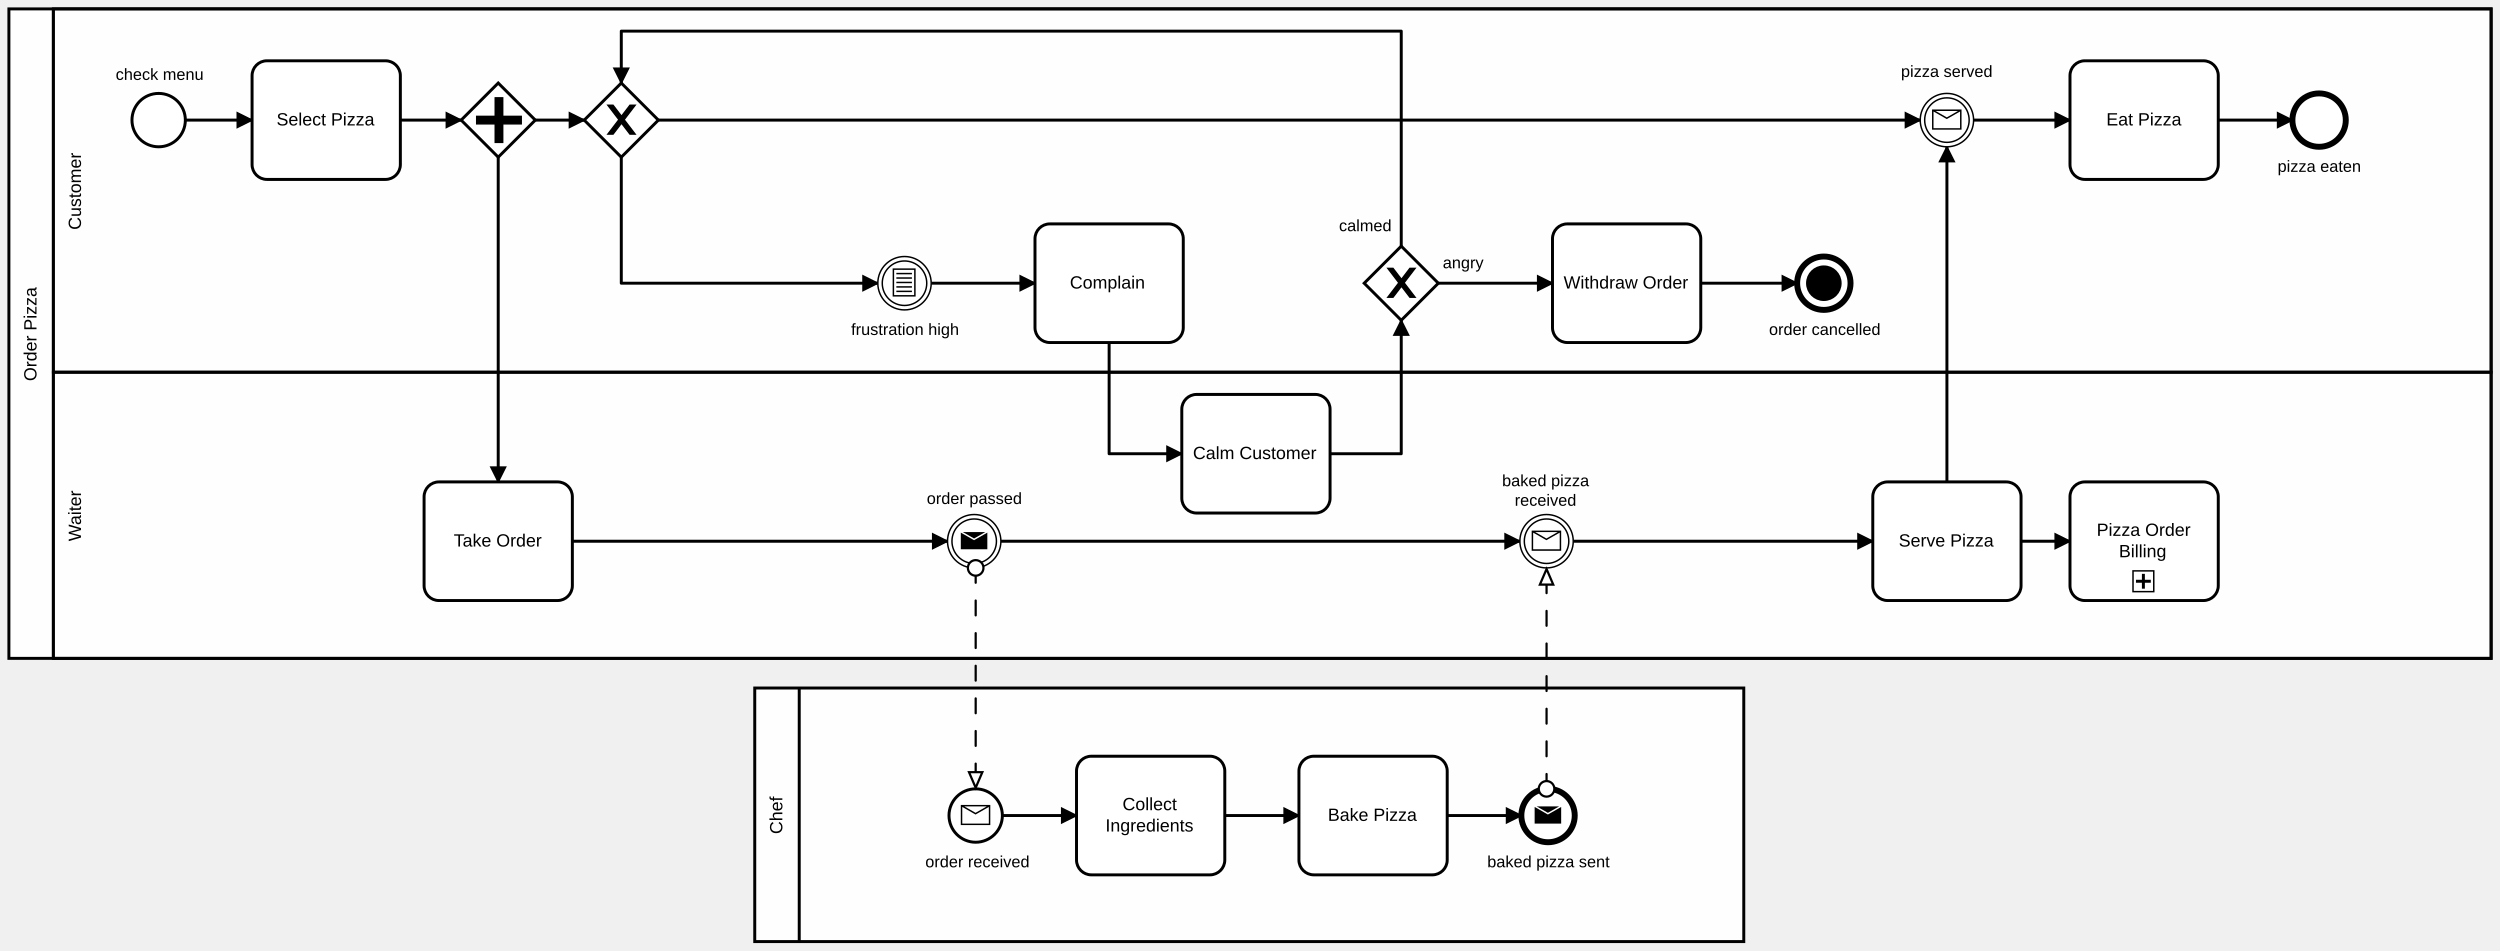
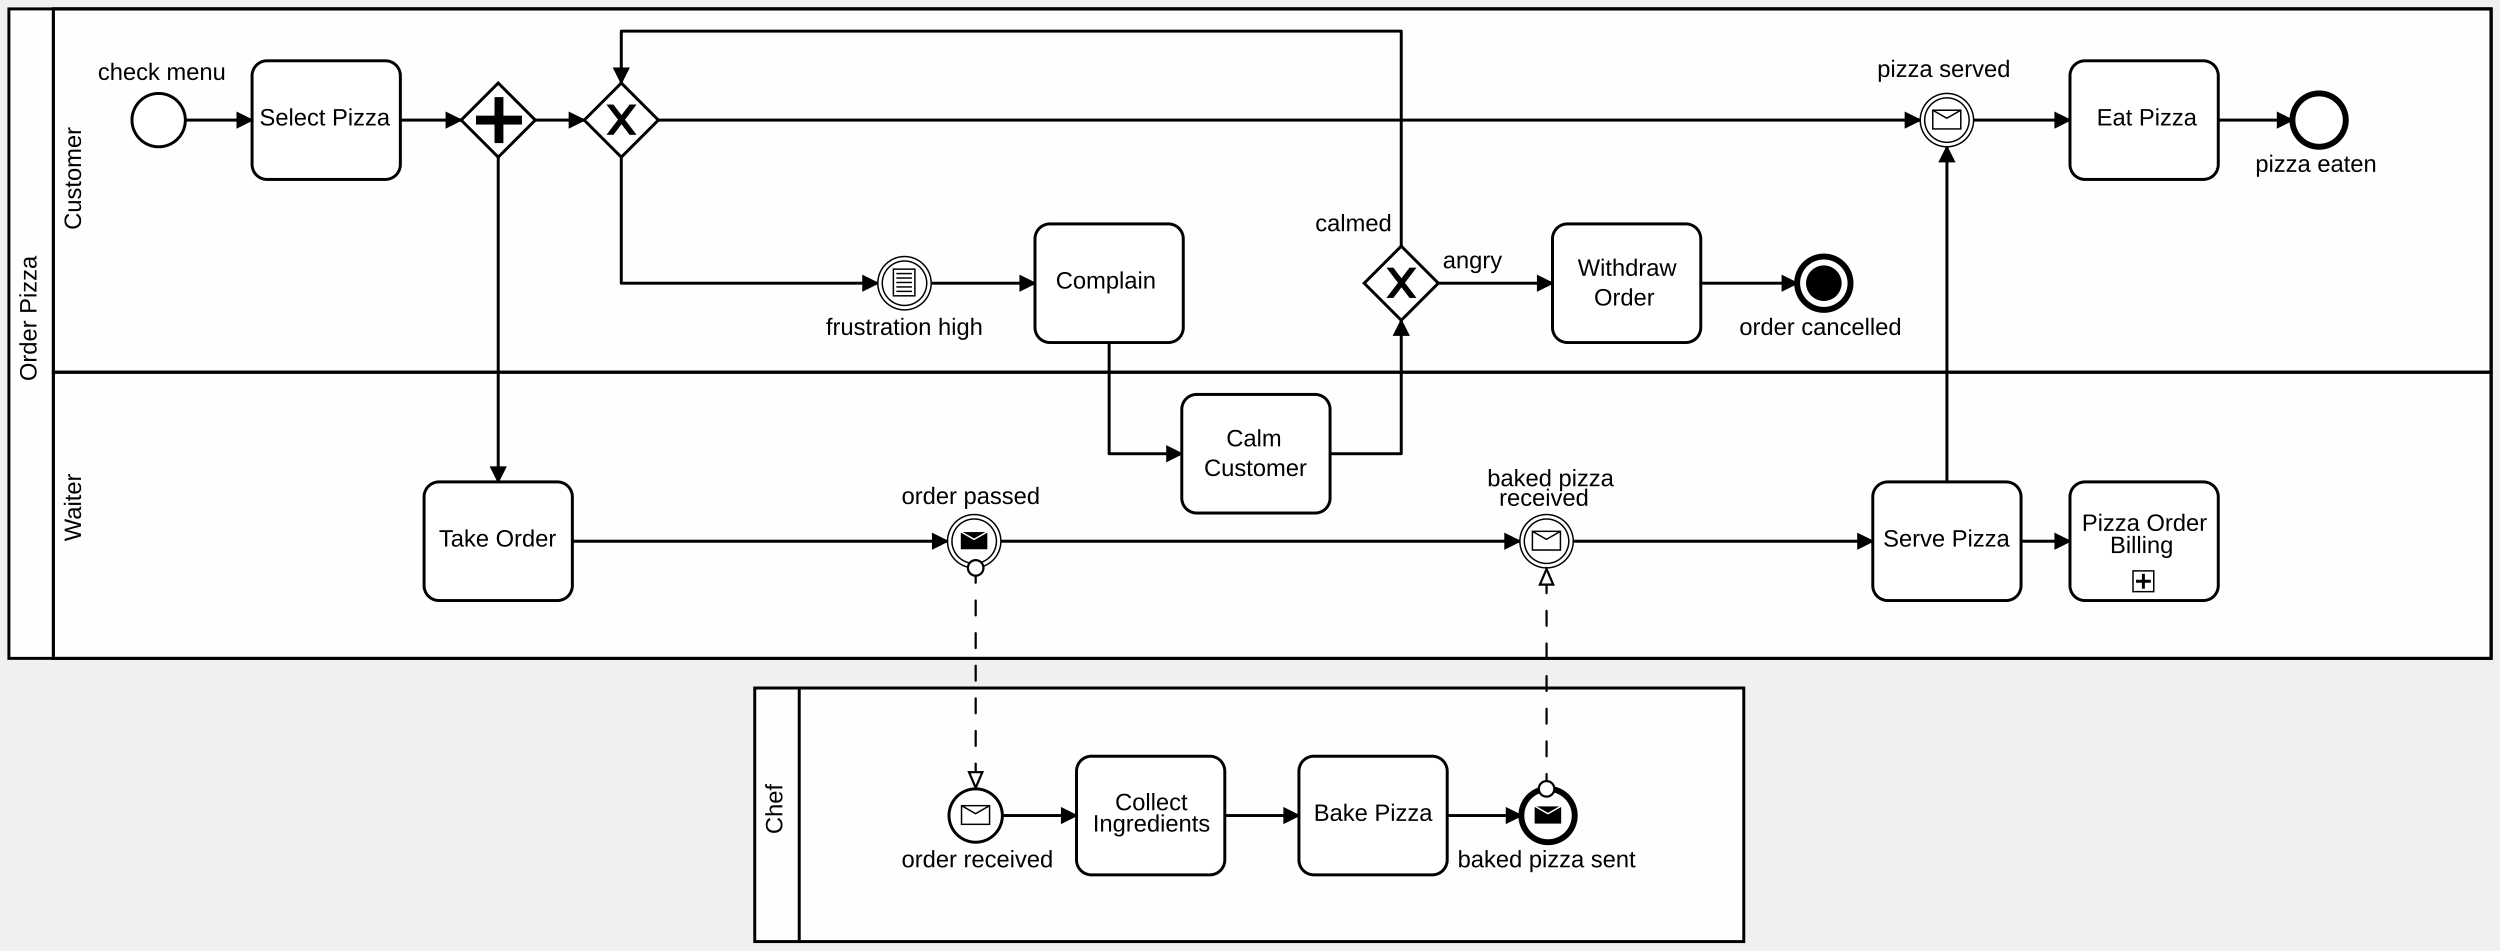
<svg xmlns="http://www.w3.org/2000/svg" width="1686" height="641" viewBox="155 78 1686 641" version="1.1">
  <defs>
    <marker id="sequenceflow-end-white-black-6cvfh4ugxcdn0r3yglm0so7eh" viewBox="0 0 20 20" refX="11" refY="10" markerWidth="10" markerHeight="10" orient="auto">
      <path d="M 1 5 L 11 10 L 1 15 Z" style="fill: black; stroke-width: 1px; stroke-linecap: round; stroke-dasharray: 10000px, 1px; stroke: black;" />
    </marker>
    <marker id="messageflow-end-white-black-6cvfh4ugxcdn0r3yglm0so7eh" viewBox="0 0 20 20" refX="8.5" refY="5" markerWidth="20" markerHeight="20" orient="auto">
      <path d="m 1 5 l 0 -3 l 7 3 l -7 3 z" style="fill: white; stroke-width: 1px; stroke-linecap: butt; stroke-dasharray: 10000px, 1px; stroke: black;" />
    </marker>
    <marker id="messageflow-start-white-black-6cvfh4ugxcdn0r3yglm0so7eh" viewBox="0 0 20 20" refX="6" refY="6" markerWidth="20" markerHeight="20" orient="auto">
      <circle cx="6" cy="6" r="3.5" style="fill: white; stroke-width: 1px; stroke-linecap: round; stroke-dasharray: 10000px, 1px; stroke: black;" />
    </marker>
  </defs>
  <g class="djs-group">
    <g class="djs-element djs-shape" data-element-id="Participant_09ev3ss" transform="matrix(1, 0, 0, 1, 161, 84)" style="display: block;">
      <g class="djs-visual">
        <rect x="0" y="0" width="1674" height="438" rx="0" ry="0" style="stroke: black; stroke-width: 2px; fill: white; fill-opacity: 0.95;" />
        <polyline points="30,0 30,438 " style="fill: none; stroke: black; stroke-width: 2px;" />
-         <text style="font-family: Arial, sans-serif; font-size: 12px; font-weight: normal; fill: black;" lineHeight="1.2" class="djs-label" transform="matrix(-1.83697e-16, -1, 1, -1.83697e-16, 0, 438)">
+         <text style="font-family: Arial, sans-serif; font-size: 16px; font-weight: normal; fill: black;" lineHeight="1.2" class="djs-label" transform="matrix(-1.83697e-16, -1, 1, -1.83697e-16, 0, 438)">
          <tspan x="187" y="18.6">Order Pizza</tspan>
        </text>
      </g>
      <rect x="0" y="0" width="1674" height="438" style="fill: none; stroke-opacity: 0; stroke: white; stroke-width: 15px;" class="djs-hit" />
      <rect x="-6" y="-6" width="1686" height="450" style="fill: none;" class="djs-outline" />
    </g>
    <g class="djs-children">
      <g class="djs-group">
        <g class="djs-element djs-shape" data-element-id="Lane_0y4qyff" transform="matrix(1, 0, 0, 1, 191, 329)" style="display: block;">
          <g class="djs-visual">
            <rect x="0" y="0" width="1644" height="193" rx="0" ry="0" style="stroke: black; stroke-width: 2px; fill: white; fill-opacity: 0.35;" />
-             <text style="font-family: Arial, sans-serif; font-size: 12px; font-weight: normal; fill: black;" lineHeight="1.2" class="djs-label" transform="matrix(-1.83697e-16, -1, 1, -1.83697e-16, 0, 193)">
+             <text style="font-family: Arial, sans-serif; font-size: 16px; font-weight: normal; fill: black;" lineHeight="1.2" class="djs-label" transform="matrix(-1.83697e-16, -1, 1, -1.83697e-16, 0, 193)">
              <tspan x="79" y="18.6">Waiter</tspan>
            </text>
          </g>
          <rect x="0" y="0" width="1644" height="193" style="fill: none; stroke-opacity: 0; stroke: white; stroke-width: 15px;" class="djs-hit" />
          <rect x="-6" y="-6" width="1656" height="205" style="fill: none;" class="djs-outline" />
        </g>
      </g>
      <g class="djs-group">
        <g class="djs-element djs-shape" data-element-id="Lane_0ie3gvp" transform="matrix(1, 0, 0, 1, 191, 84)" style="display: block;">
          <g class="djs-visual">
            <rect x="0" y="0" width="1644" height="245" rx="0" ry="0" style="stroke: black; stroke-width: 2px; fill: white; fill-opacity: 0.35;" />
-             <text style="font-family: Arial, sans-serif; font-size: 12px; font-weight: normal; fill: black;" lineHeight="1.2" class="djs-label" transform="matrix(-1.83697e-16, -1, 1, -1.83697e-16, 0, 245)">
+             <text style="font-family: Arial, sans-serif; font-size: 16px; font-weight: normal; fill: black;" lineHeight="1.2" class="djs-label" transform="matrix(-1.83697e-16, -1, 1, -1.83697e-16, 0, 245)">
              <tspan x="96" y="18.6">Customer</tspan>
            </text>
          </g>
          <rect x="0" y="0" width="1644" height="245" style="fill: none; stroke-opacity: 0; stroke: white; stroke-width: 15px;" class="djs-hit" />
          <rect x="-6" y="-6" width="1656" height="257" style="fill: none;" class="djs-outline" />
        </g>
      </g>
      <g class="djs-group">
        <g class="djs-element djs-connection" data-element-id="SequenceFlow_07isvuf" style="display: block;">
          <g class="djs-visual">
            <path d="m  1518,443L1551,443 " style="fill: none; stroke-width: 2px; stroke: black; stroke-linejoin: round; marker-end: url('#sequenceflow-end-white-black-6cvfh4ugxcdn0r3yglm0so7eh');" />
          </g>
          <polyline points="1518,443 1551,443 " style="fill: none; stroke-opacity: 0; stroke: white; stroke-width: 15px;" class="djs-hit" />
          <rect x="1512" y="437" width="45" height="12" style="fill: none;" class="djs-outline" />
        </g>
      </g>
      <g class="djs-group">
        <g class="djs-element djs-connection" data-element-id="SequenceFlow_0f10jap" style="display: block;">
          <g class="djs-visual">
            <path d="m  1216,443L1418,443 " style="fill: none; stroke-width: 2px; stroke: black; stroke-linejoin: round; marker-end: url('#sequenceflow-end-white-black-6cvfh4ugxcdn0r3yglm0so7eh');" />
          </g>
          <polyline points="1216,443 1418,443 " style="fill: none; stroke-opacity: 0; stroke: white; stroke-width: 15px;" class="djs-hit" />
          <rect x="1210" y="437" width="214" height="12" style="fill: none;" class="djs-outline" />
        </g>
      </g>
      <g class="djs-group">
        <g class="djs-element djs-connection" data-element-id="SequenceFlow_047psft" style="display: block;">
          <g class="djs-visual">
            <path d="m  1651,159L1701,159 " style="fill: none; stroke-width: 2px; stroke: black; stroke-linejoin: round; marker-end: url('#sequenceflow-end-white-black-6cvfh4ugxcdn0r3yglm0so7eh');" />
          </g>
          <polyline points="1651,159 1701,159 " style="fill: none; stroke-opacity: 0; stroke: white; stroke-width: 15px;" class="djs-hit" />
          <rect x="1645" y="153" width="62" height="12" style="fill: none;" class="djs-outline" />
        </g>
      </g>
      <g class="djs-group">
        <g class="djs-element djs-connection" data-element-id="SequenceFlow_1qsdu3n" style="display: block;">
          <g class="djs-visual">
            <path d="m  1486,159L1551,159 " style="fill: none; stroke-width: 2px; stroke: black; stroke-linejoin: round; marker-end: url('#sequenceflow-end-white-black-6cvfh4ugxcdn0r3yglm0so7eh');" />
          </g>
          <polyline points="1486,159 1551,159 " style="fill: none; stroke-opacity: 0; stroke: white; stroke-width: 15px;" class="djs-hit" />
          <rect x="1480" y="153" width="77" height="12" style="fill: none;" class="djs-outline" />
        </g>
      </g>
      <g class="djs-group">
        <g class="djs-element djs-connection" data-element-id="SequenceFlow_0jrchu6" style="display: block;">
          <g class="djs-visual">
            <path d="m  1468,403L1468,177 " style="fill: none; stroke-width: 2px; stroke: black; stroke-linejoin: round; marker-end: url('#sequenceflow-end-white-black-6cvfh4ugxcdn0r3yglm0so7eh');" />
          </g>
          <polyline points="1468,403 1468,177 " style="fill: none; stroke-opacity: 0; stroke: white; stroke-width: 15px;" class="djs-hit" />
          <rect x="1462" y="171" width="12" height="238" style="fill: none;" class="djs-outline" />
        </g>
      </g>
      <g class="djs-group">
        <g class="djs-element djs-connection" data-element-id="SequenceFlow_1jfrj45" style="display: block;">
          <g class="djs-visual">
            <path d="m  1302,269L1367,269 " style="fill: none; stroke-width: 2px; stroke: black; stroke-linejoin: round; marker-end: url('#sequenceflow-end-white-black-6cvfh4ugxcdn0r3yglm0so7eh');" />
          </g>
          <polyline points="1302,269 1367,269 " style="fill: none; stroke-opacity: 0; stroke: white; stroke-width: 15px;" class="djs-hit" />
          <rect x="1296" y="263" width="77" height="12" style="fill: none;" class="djs-outline" />
        </g>
      </g>
      <g class="djs-group">
        <g class="djs-element djs-connection" data-element-id="SequenceFlow_0xwhp7o" style="display: block;">
          <g class="djs-visual">
            <path d="m  830,443L1180,443 " style="fill: none; stroke-width: 2px; stroke: black; stroke-linejoin: round; marker-end: url('#sequenceflow-end-white-black-6cvfh4ugxcdn0r3yglm0so7eh');" />
          </g>
          <polyline points="830,443 1180,443 " style="fill: none; stroke-opacity: 0; stroke: white; stroke-width: 15px;" class="djs-hit" />
          <rect x="824" y="437" width="362" height="12" style="fill: none;" class="djs-outline" />
        </g>
      </g>
      <g class="djs-group">
        <g class="djs-element djs-connection" data-element-id="SequenceFlow_0zmd95w" style="display: block;">
          <g class="djs-visual">
            <path d="m  541,443L794,443 " style="fill: none; stroke-width: 2px; stroke: black; stroke-linejoin: round; marker-end: url('#sequenceflow-end-white-black-6cvfh4ugxcdn0r3yglm0so7eh');" />
          </g>
          <polyline points="541,443 794,443 " style="fill: none; stroke-opacity: 0; stroke: white; stroke-width: 15px;" class="djs-hit" />
          <rect x="535" y="437" width="265" height="12" style="fill: none;" class="djs-outline" />
        </g>
      </g>
      <g class="djs-group">
        <g class="djs-element djs-connection" data-element-id="SequenceFlow_00uvezx" style="display: block;">
          <g class="djs-visual">
            <path d="m  491,184L491,403 " style="fill: none; stroke-width: 2px; stroke: black; stroke-linejoin: round; marker-end: url('#sequenceflow-end-white-black-6cvfh4ugxcdn0r3yglm0so7eh');" />
          </g>
          <polyline points="491,184 491,403 " style="fill: none; stroke-opacity: 0; stroke: white; stroke-width: 15px;" class="djs-hit" />
          <rect x="485" y="178" width="12" height="231" style="fill: none;" class="djs-outline" />
        </g>
      </g>
      <g class="djs-group">
        <g class="djs-element djs-connection" data-element-id="SequenceFlow_0ckc1ll" style="display: block;">
          <g class="djs-visual">
            <path d="m  1100,244L1100,99 L574,99 L574,134 " style="fill: none; stroke-width: 2px; stroke: black; stroke-linejoin: round; marker-end: url('#sequenceflow-end-white-black-6cvfh4ugxcdn0r3yglm0so7eh');" />
          </g>
          <polyline points="1100,244 1100,99 574,99 574,134 " style="fill: none; stroke-opacity: 0; stroke: white; stroke-width: 15px;" class="djs-hit" />
          <rect x="568" y="93" width="538" height="157" style="fill: none;" class="djs-outline" />
        </g>
      </g>
      <g class="djs-group">
        <g class="djs-element djs-connection" data-element-id="SequenceFlow_1tpxlx9" style="display: block;">
          <g class="djs-visual">
            <path d="m  1125,269L1202,269 " style="fill: none; stroke-width: 2px; stroke: black; stroke-linejoin: round; marker-end: url('#sequenceflow-end-white-black-6cvfh4ugxcdn0r3yglm0so7eh');" />
          </g>
          <polyline points="1125,269 1202,269 " style="fill: none; stroke-opacity: 0; stroke: white; stroke-width: 15px;" class="djs-hit" />
          <rect x="1119" y="263" width="89" height="12" style="fill: none;" class="djs-outline" />
        </g>
      </g>
      <g class="djs-group">
        <g class="djs-element djs-connection" data-element-id="SequenceFlow_0bzke8s" style="display: block;">
          <g class="djs-visual">
            <path d="m  1052,384L1100,384 L1100,294 " style="fill: none; stroke-width: 2px; stroke: black; stroke-linejoin: round; marker-end: url('#sequenceflow-end-white-black-6cvfh4ugxcdn0r3yglm0so7eh');" />
          </g>
          <polyline points="1052,384 1100,384 1100,294 " style="fill: none; stroke-opacity: 0; stroke: white; stroke-width: 15px;" class="djs-hit" />
          <rect x="1046" y="288" width="60" height="102" style="fill: none;" class="djs-outline" />
        </g>
      </g>
      <g class="djs-group">
        <g class="djs-element djs-connection" data-element-id="SequenceFlow_0s0dz1w" style="display: block;">
          <g class="djs-visual">
            <path d="m  903,309L903,384 L952,384 " style="fill: none; stroke-width: 2px; stroke: black; stroke-linejoin: round; marker-end: url('#sequenceflow-end-white-black-6cvfh4ugxcdn0r3yglm0so7eh');" />
          </g>
          <polyline points="903,309 903,384 952,384 " style="fill: none; stroke-opacity: 0; stroke: white; stroke-width: 15px;" class="djs-hit" />
          <rect x="897" y="303" width="61" height="87" style="fill: none;" class="djs-outline" />
        </g>
      </g>
      <g class="djs-group">
        <g class="djs-element djs-connection" data-element-id="SequenceFlow_11se0no" style="display: block;">
          <g class="djs-visual">
            <path d="m  783,269L853,269 " style="fill: none; stroke-width: 2px; stroke: black; stroke-linejoin: round; marker-end: url('#sequenceflow-end-white-black-6cvfh4ugxcdn0r3yglm0so7eh');" />
          </g>
          <polyline points="783,269 853,269 " style="fill: none; stroke-opacity: 0; stroke: white; stroke-width: 15px;" class="djs-hit" />
          <rect x="777" y="263" width="82" height="12" style="fill: none;" class="djs-outline" />
        </g>
      </g>
      <g class="djs-group">
        <g class="djs-element djs-connection" data-element-id="SequenceFlow_0u6j02m" style="display: block;">
          <g class="djs-visual">
            <path d="m  574,184L574,269 L747,269 " style="fill: none; stroke-width: 2px; stroke: black; stroke-linejoin: round; marker-end: url('#sequenceflow-end-white-black-6cvfh4ugxcdn0r3yglm0so7eh');" />
          </g>
          <polyline points="574,184 574,269 747,269 " style="fill: none; stroke-opacity: 0; stroke: white; stroke-width: 15px;" class="djs-hit" />
          <rect x="568" y="178" width="185" height="97" style="fill: none;" class="djs-outline" />
        </g>
      </g>
      <g class="djs-group">
        <g class="djs-element djs-connection" data-element-id="SequenceFlow_1ykonry" style="display: block;">
          <g class="djs-visual">
            <path d="m  599,159L1450,159 " style="fill: none; stroke-width: 2px; stroke: black; stroke-linejoin: round; marker-end: url('#sequenceflow-end-white-black-6cvfh4ugxcdn0r3yglm0so7eh');" />
          </g>
          <polyline points="599,159 1450,159 " style="fill: none; stroke-opacity: 0; stroke: white; stroke-width: 15px;" class="djs-hit" />
          <rect x="593" y="153" width="863" height="12" style="fill: none;" class="djs-outline" />
        </g>
      </g>
      <g class="djs-group">
        <g class="djs-element djs-connection" data-element-id="SequenceFlow_1pcg5zj" style="display: block;">
          <g class="djs-visual">
            <path d="m  516,159L549,159 " style="fill: none; stroke-width: 2px; stroke: black; stroke-linejoin: round; marker-end: url('#sequenceflow-end-white-black-6cvfh4ugxcdn0r3yglm0so7eh');" />
          </g>
          <polyline points="516,159 549,159 " style="fill: none; stroke-opacity: 0; stroke: white; stroke-width: 15px;" class="djs-hit" />
          <rect x="510" y="153" width="45" height="12" style="fill: none;" class="djs-outline" />
        </g>
      </g>
      <g class="djs-group">
        <g class="djs-element djs-connection" data-element-id="SequenceFlow_07rhafo" style="display: block;">
          <g class="djs-visual">
            <path d="m  425,159L466,159 " style="fill: none; stroke-width: 2px; stroke: black; stroke-linejoin: round; marker-end: url('#sequenceflow-end-white-black-6cvfh4ugxcdn0r3yglm0so7eh');" />
          </g>
          <polyline points="425,159 466,159 " style="fill: none; stroke-opacity: 0; stroke: white; stroke-width: 15px;" class="djs-hit" />
          <rect x="419" y="153" width="53" height="12" style="fill: none;" class="djs-outline" />
        </g>
      </g>
      <g class="djs-group">
        <g class="djs-element djs-connection" data-element-id="SequenceFlow_07lbozr" style="display: block;">
          <g class="djs-visual">
            <path d="m  280,159L325,159 " style="fill: none; stroke-width: 2px; stroke: black; stroke-linejoin: round; marker-end: url('#sequenceflow-end-white-black-6cvfh4ugxcdn0r3yglm0so7eh');" />
          </g>
          <polyline points="280,159 325,159 " style="fill: none; stroke-opacity: 0; stroke: white; stroke-width: 15px;" class="djs-hit" />
          <rect x="274" y="153" width="57" height="12" style="fill: none;" class="djs-outline" />
        </g>
      </g>
      <g class="djs-group">
        <g class="djs-element djs-shape" data-element-id="ExclusiveGateway_02j7w45" transform="matrix(1, 0, 0, 1, 1075, 244)" style="display: block;">
          <g class="djs-visual">
            <polygon points="25,0 50,25 25,50 0,25" style="stroke: black; stroke-width: 2px; fill: white; fill-opacity: 0.95;" />
            <path d="m 16,15 7.429,9.714 -7.429,9.714 3.429,0 5.714,-7.464 5.714,7.464 3.429,0 -7.429,-9.714 7.429,-9.714 -3.429,0 -5.714,7.464 -5.714,-7.464 -3.429,0 z" style="fill: black; stroke-width: 1px; stroke: black;" />
          </g>
          <rect x="0" y="0" width="50" height="50" style="fill: none; stroke-opacity: 0; stroke: white; stroke-width: 15px;" class="djs-hit" />
          <rect x="-6" y="-6" width="62" height="62" style="fill: none;" class="djs-outline" />
        </g>
      </g>
      <g class="djs-group">
        <g class="djs-element djs-shape" data-element-id="Task_0k71jwz" transform="matrix(1, 0, 0, 1, 952, 344)" style="display: block;">
          <g class="djs-visual">
            <rect x="0" y="0" width="100" height="80" rx="10" ry="10" style="stroke: black; stroke-width: 2px; fill: white; fill-opacity: 0.95;" />
-             <text style="font-family: Arial, sans-serif; font-size: 12px; font-weight: normal; fill: black;" lineHeight="1.2" class="djs-label">
-               <tspan x="7.5" y="43.6">Calm Customer</tspan>
+             <text style="font-family: Arial, sans-serif; font-size: 16px; font-weight: normal; fill: black;" lineHeight="1.2" class="djs-label">
+               <tspan x="30" y="35">Calm</tspan>
+             </text>
+             <text style="font-family: Arial, sans-serif; font-size: 16px; font-weight: normal; fill: black;" lineHeight="1.2" class="djs-label">
+               <tspan x="15" y="55">Customer</tspan>
            </text>
          </g>
          <rect x="0" y="0" width="100" height="80" style="fill: none; stroke-opacity: 0; stroke: white; stroke-width: 15px;" class="djs-hit" />
          <rect x="-6" y="-6" width="112" height="92" style="fill: none;" class="djs-outline" />
        </g>
      </g>
      <g class="djs-group">
        <g class="djs-element djs-shape" data-element-id="EndEvent_0azq1qn" transform="matrix(1, 0, 0, 1, 1367, 251)" style="display: block;">
          <g class="djs-visual">
            <circle cx="18" cy="18" r="18" style="stroke: black; stroke-width: 4px; fill: white; fill-opacity: 0.95;" />
            <circle cx="18" cy="18" r="10" style="stroke: black; stroke-width: 4px; fill: black;" />
          </g>
          <rect x="0" y="0" width="36" height="36" style="fill: none; stroke-opacity: 0; stroke: white; stroke-width: 15px;" class="djs-hit" />
          <rect x="-6" y="-6" width="48" height="48" style="fill: none;" class="djs-outline" />
        </g>
      </g>
      <g class="djs-group">
        <g class="djs-element djs-shape" data-element-id="EndEvent_0azq1qn_label" transform="matrix(1, 0, 0, 1, 1348, 294)" style="display: block;">
          <g class="djs-visual">
-             <text style="font-family: Arial, sans-serif; font-size: 11px; font-weight: normal; fill: black;" lineHeight="1.2" class="djs-label">
-               <tspan x="0" y="9.9">order cancelled</tspan>
+             <text style="font-family: Arial, sans-serif; font-size: 16px; font-weight: normal; fill: black;" lineHeight="1.2" class="djs-label">
+               <tspan x="-20" y="9.9">order cancelled</tspan>
            </text>
          </g>
          <rect x="0" y="0" width="75" height="14" style="fill: none; stroke-opacity: 0; stroke: white; stroke-width: 15px;" class="djs-hit" />
          <rect x="-6" y="-6" width="87" height="26" style="fill: none;" class="djs-outline" />
        </g>
      </g>
      <g class="djs-group">
        <g class="djs-element djs-shape" data-element-id="IntermediateThrowEvent_05uga30" transform="matrix(1, 0, 0, 1, 1180, 425)" style="display: block;">
          <g class="djs-visual">
            <circle cx="18" cy="18" r="18" style="stroke: black; stroke-width: 1px; fill: white; fill-opacity: 0.95;" />
            <circle cx="18" cy="18" r="15" style="stroke: black; stroke-width: 1px; fill: none;" />
            <path d="m 8.46,11.34 l 0,12.6 l 18.9,0 l 0,-12.6 z l 9.45,5.4 l 9.45,-5.4" style="fill: white; stroke-width: 1px; stroke: black;" />
          </g>
          <rect x="0" y="0" width="36" height="36" style="fill: none; stroke-opacity: 0; stroke: white; stroke-width: 15px;" class="djs-hit" />
          <rect x="-6" y="-6" width="48" height="48" style="fill: none;" class="djs-outline" />
        </g>
      </g>
      <g class="djs-group">
        <g class="djs-element djs-shape" data-element-id="IntermediateThrowEvent_05uga30_label" transform="matrix(1, 0, 0, 1, 1168, 396)" style="display: block;">
          <g class="djs-visual">
-             <text style="font-family: Arial, sans-serif; font-size: 11px; font-weight: normal; fill: black;" lineHeight="1.2" class="djs-label">
-               <tspan x="0" y="9.9">baked pizza </tspan>
-               <tspan x="8.5" y="23.1">received</tspan>
+             <text style="font-family: Arial, sans-serif; font-size: 16px; font-weight: normal; fill: black;" lineHeight="1.2" class="djs-label">
+               <tspan x="-10" y="9.9">baked pizza </tspan>
+               <tspan x="-2" y="23.1">received</tspan>
            </text>
          </g>
          <rect x="0" y="0" width="60" height="27" style="fill: none; stroke-opacity: 0; stroke: white; stroke-width: 15px;" class="djs-hit" />
          <rect x="-6" y="-6" width="72" height="39" style="fill: none;" class="djs-outline" />
        </g>
      </g>
      <g class="djs-group">
        <g class="djs-element djs-shape" data-element-id="IntermediateThrowEvent_0zb64mw" transform="matrix(1, 0, 0, 1, 794, 425)" style="display: block;">
          <g class="djs-visual">
            <circle cx="18" cy="18" r="18" style="stroke: black; stroke-width: 1px; fill: white; fill-opacity: 0.95;" />
            <circle cx="18" cy="18" r="15" style="stroke: black; stroke-width: 1px; fill: none;" />
            <path d="m 8.46,11.34 l 0,12.6 l 18.9,0 l 0,-12.6 z l 9.45,5.4 l 9.45,-5.4" style="fill: black; stroke-width: 1px; stroke: white;" />
          </g>
          <rect x="0" y="0" width="36" height="36" style="fill: none; stroke-opacity: 0; stroke: white; stroke-width: 15px;" class="djs-hit" />
          <rect x="-6" y="-6" width="48" height="48" style="fill: none;" class="djs-outline" />
        </g>
      </g>
      <g class="djs-group">
        <g class="djs-element djs-shape" data-element-id="IntermediateThrowEvent_0zb64mw_label" transform="matrix(1, 0, 0, 1, 780, 408)" style="display: block;">
          <g class="djs-visual">
-             <text style="font-family: Arial, sans-serif; font-size: 11px; font-weight: normal; fill: black;" lineHeight="1.2" class="djs-label">
-               <tspan x="0" y="9.9">order passed</tspan>
+             <text style="font-family: Arial, sans-serif; font-size: 16px; font-weight: normal; fill: black;" lineHeight="1.2" class="djs-label">
+               <tspan x="-17" y="9.9">order passed</tspan>
            </text>
          </g>
          <rect x="0" y="0" width="65" height="14" style="fill: none; stroke-opacity: 0; stroke: white; stroke-width: 15px;" class="djs-hit" />
          <rect x="-6" y="-6" width="77" height="26" style="fill: none;" class="djs-outline" />
        </g>
      </g>
      <g class="djs-group">
        <g class="djs-element djs-shape" data-element-id="Task_1cz6l05" transform="matrix(1, 0, 0, 1, 853, 229)" style="display: block;">
          <g class="djs-visual">
            <rect x="0" y="0" width="100" height="80" rx="10" ry="10" style="stroke: black; stroke-width: 2px; fill: white; fill-opacity: 0.95;" />
-             <text style="font-family: Arial, sans-serif; font-size: 12px; font-weight: normal; fill: black;" lineHeight="1.2" class="djs-label">
-               <tspan x="23.5" y="43.6">Complain</tspan>
+             <text style="font-family: Arial, sans-serif; font-size: 16px; font-weight: normal; fill: black;" lineHeight="1.2" class="djs-label">
+               <tspan x="14" y="43.6">Complain</tspan>
            </text>
          </g>
          <rect x="0" y="0" width="100" height="80" style="fill: none; stroke-opacity: 0; stroke: white; stroke-width: 15px;" class="djs-hit" />
          <rect x="-6" y="-6" width="112" height="92" style="fill: none;" class="djs-outline" />
        </g>
      </g>
      <g class="djs-group">
        <g class="djs-element djs-shape" data-element-id="StartEvent_0wk87jv" transform="matrix(1, 0, 0, 1, 244, 141)" style="display: block;">
          <g class="djs-visual">
            <circle cx="18" cy="18" r="18" style="stroke: black; stroke-width: 2px; fill: white; fill-opacity: 0.95;" />
          </g>
          <rect x="0" y="0" width="36" height="36" style="fill: none; stroke-opacity: 0; stroke: white; stroke-width: 15px;" class="djs-hit" />
          <rect x="-6" y="-6" width="48" height="48" style="fill: none;" class="djs-outline" />
        </g>
      </g>
      <g class="djs-group">
        <g class="djs-element djs-shape" data-element-id="StartEvent_0wk87jv_label" transform="matrix(1, 0, 0, 1, 233, 122)" style="display: block;">
          <g class="djs-visual">
-             <text style="font-family: Arial, sans-serif; font-size: 11px; font-weight: normal; fill: black;" lineHeight="1.2" class="djs-label">
-               <tspan x="0" y="9.9">check menu</tspan>
+             <text style="font-family: Arial, sans-serif; font-size: 16px; font-weight: normal; fill: black;" lineHeight="1.2" class="djs-label">
+               <tspan x="-12" y="9.9">check menu</tspan>
            </text>
          </g>
          <rect x="0" y="0" width="60" height="14" style="fill: none; stroke-opacity: 0; stroke: white; stroke-width: 15px;" class="djs-hit" />
          <rect x="-6" y="-6" width="72" height="26" style="fill: none;" class="djs-outline" />
        </g>
      </g>
      <g class="djs-group">
        <g class="djs-element djs-shape" data-element-id="Task_1atelo6" transform="matrix(1, 0, 0, 1, 325, 119)" style="display: block;">
          <g class="djs-visual">
            <rect x="0" y="0" width="100" height="80" rx="10" ry="10" style="stroke: black; stroke-width: 2px; fill: white; fill-opacity: 0.95;" />
-             <text style="font-family: Arial, sans-serif; font-size: 12px; font-weight: normal; fill: black;" lineHeight="1.2" class="djs-label">
-               <tspan x="16.5" y="43.6">Select Pizza</tspan>
+             <text style="font-family: Arial, sans-serif; font-size: 16px; font-weight: normal; fill: black;" lineHeight="1.2" class="djs-label">
+               <tspan x="5" y="43.6">Select Pizza</tspan>
            </text>
          </g>
          <rect x="0" y="0" width="100" height="80" style="fill: none; stroke-opacity: 0; stroke: white; stroke-width: 15px;" class="djs-hit" />
          <rect x="-6" y="-6" width="112" height="92" style="fill: none;" class="djs-outline" />
        </g>
      </g>
      <g class="djs-group">
        <g class="djs-element djs-shape" data-element-id="Task_0m0pm7a" transform="matrix(1, 0, 0, 1, 441, 403)" style="display: block;">
          <g class="djs-visual">
            <rect x="0" y="0" width="100" height="80" rx="10" ry="10" style="stroke: black; stroke-width: 2px; fill: white; fill-opacity: 0.95;" />
-             <text style="font-family: Arial, sans-serif; font-size: 12px; font-weight: normal; fill: black;" lineHeight="1.2" class="djs-label">
-               <tspan x="20" y="43.6">Take Order</tspan>
+             <text style="font-family: Arial, sans-serif; font-size: 16px; font-weight: normal; fill: black;" lineHeight="1.2" class="djs-label">
+               <tspan x="10" y="43.6">Take Order</tspan>
            </text>
          </g>
          <rect x="0" y="0" width="100" height="80" style="fill: none; stroke-opacity: 0; stroke: white; stroke-width: 15px;" class="djs-hit" />
          <rect x="-6" y="-6" width="112" height="92" style="fill: none;" class="djs-outline" />
        </g>
      </g>
      <g class="djs-group">
        <g class="djs-element djs-shape" data-element-id="ExclusiveGateway_0u53zwh" transform="matrix(1, 0, 0, 1, 466, 134)" style="display: block;">
          <g class="djs-visual">
            <polygon points="25,0 50,25 25,50 0,25" style="stroke: black; stroke-width: 2px; fill: white; fill-opacity: 0.95;" />
            <path d="m 23,10 0,12.5 -12.5,0 0,5 12.5,0 0,12.5 5,0 0,-12.5 12.5,0 0,-5 -12.5,0 0,-12.5 -5,0 z" style="fill: black; stroke-width: 1px; stroke: black;" />
          </g>
          <rect x="0" y="0" width="50" height="50" style="fill: none; stroke-opacity: 0; stroke: white; stroke-width: 15px;" class="djs-hit" />
          <rect x="-6" y="-6" width="62" height="62" style="fill: none;" class="djs-outline" />
        </g>
      </g>
      <g class="djs-group">
        <g class="djs-element djs-shape" data-element-id="ExclusiveGateway_0mmpdmc" transform="matrix(1, 0, 0, 1, 549, 134)" style="display: block;">
          <g class="djs-visual">
            <polygon points="25,0 50,25 25,50 0,25" style="stroke: black; stroke-width: 2px; fill: white; fill-opacity: 0.95;" />
            <path d="m 16,15 7.429,9.714 -7.429,9.714 3.429,0 5.714,-7.464 5.714,7.464 3.429,0 -7.429,-9.714 7.429,-9.714 -3.429,0 -5.714,7.464 -5.714,-7.464 -3.429,0 z" style="fill: black; stroke-width: 1px; stroke: black;" />
          </g>
          <rect x="0" y="0" width="50" height="50" style="fill: none; stroke-opacity: 0; stroke: white; stroke-width: 15px;" class="djs-hit" />
          <rect x="-6" y="-6" width="62" height="62" style="fill: none;" class="djs-outline" />
        </g>
      </g>
      <g class="djs-group">
        <g class="djs-element djs-shape" data-element-id="Task_132b9cm" transform="matrix(1, 0, 0, 1, 1551, 119)" style="display: block;">
          <g class="djs-visual">
            <rect x="0" y="0" width="100" height="80" rx="10" ry="10" style="stroke: black; stroke-width: 2px; fill: white; fill-opacity: 0.95;" />
-             <text style="font-family: Arial, sans-serif; font-size: 12px; font-weight: normal; fill: black;" lineHeight="1.2" class="djs-label">
-               <tspan x="24.5" y="43.6">Eat Pizza</tspan>
+             <text style="font-family: Arial, sans-serif; font-size: 16px; font-weight: normal; fill: black;" lineHeight="1.2" class="djs-label">
+               <tspan x="18" y="43.6">Eat Pizza</tspan>
            </text>
          </g>
          <rect x="0" y="0" width="100" height="80" style="fill: none; stroke-opacity: 0; stroke: white; stroke-width: 15px;" class="djs-hit" />
          <rect x="-6" y="-6" width="112" height="92" style="fill: none;" class="djs-outline" />
        </g>
      </g>
      <g class="djs-group">
        <g class="djs-element djs-shape" data-element-id="EndEvent_01zsd1i" transform="matrix(1, 0, 0, 1, 1701, 141)" style="display: block;">
          <g class="djs-visual">
            <circle cx="18" cy="18" r="18" style="stroke: black; stroke-width: 4px; fill: white; fill-opacity: 0.95;" />
          </g>
          <rect x="0" y="0" width="36" height="36" style="fill: none; stroke-opacity: 0; stroke: white; stroke-width: 15px;" class="djs-hit" />
          <rect x="-6" y="-6" width="48" height="48" style="fill: none;" class="djs-outline" />
        </g>
      </g>
      <g class="djs-group">
        <g class="djs-element djs-shape" data-element-id="EndEvent_01zsd1i_label" transform="matrix(1, 0, 0, 1, 1691, 184)" style="display: block;">
          <g class="djs-visual">
-             <text style="font-family: Arial, sans-serif; font-size: 11px; font-weight: normal; fill: black;" lineHeight="1.2" class="djs-label">
-               <tspan x="0" y="9.9">pizza eaten</tspan>
+             <text style="font-family: Arial, sans-serif; font-size: 16px; font-weight: normal; fill: black;" lineHeight="1.2" class="djs-label">
+               <tspan x="-15" y="9.9">pizza eaten</tspan>
            </text>
          </g>
          <rect x="0" y="0" width="57" height="14" style="fill: none; stroke-opacity: 0; stroke: white; stroke-width: 15px;" class="djs-hit" />
          <rect x="-6" y="-6" width="69" height="26" style="fill: none;" class="djs-outline" />
        </g>
      </g>
      <g class="djs-group">
        <g class="djs-element djs-shape" data-element-id="IntermediateThrowEvent_12zumwp" transform="matrix(1, 0, 0, 1, 747, 251)" style="display: block;">
          <g class="djs-visual">
            <circle cx="18" cy="18" r="18" style="stroke: black; stroke-width: 1px; fill: white; fill-opacity: 0.95;" />
            <circle cx="18" cy="18" r="15" style="stroke: black; stroke-width: 1px; fill: none;" />
            <path d="M 10.5,8.5 l 14.5,0 l 0,18 l -14.5,0 Z M 12.5,11.5 l 10.5,0 M 12.5,14.5 l 10.5,0 M 12.5,17.5 l 10.5,0 M 12.5,20.5 l 10.5,0 M 12.5,23.5 l 10.5,0 M 12.5,26.5 l 10.5,0 " style="fill: none; stroke-width: 1px; stroke: black;" />
          </g>
          <rect x="0" y="0" width="36" height="36" style="fill: none; stroke-opacity: 0; stroke: white; stroke-width: 15px;" class="djs-hit" />
          <rect x="-6" y="-6" width="48" height="48" style="fill: none;" class="djs-outline" />
        </g>
      </g>
      <g class="djs-group">
        <g class="djs-element djs-shape" data-element-id="IntermediateThrowEvent_12zumwp_label" transform="matrix(1, 0, 0, 1, 729, 294)" style="display: block;">
          <g class="djs-visual">
-             <text style="font-family: Arial, sans-serif; font-size: 11px; font-weight: normal; fill: black;" lineHeight="1.2" class="djs-label">
-               <tspan x="0" y="9.9">frustration high</tspan>
+             <text style="font-family: Arial, sans-serif; font-size: 16px; font-weight: normal; fill: black;" lineHeight="1.2" class="djs-label">
+               <tspan x="-17" y="9.9">frustration high</tspan>
            </text>
          </g>
          <rect x="0" y="0" width="72" height="14" style="fill: none; stroke-opacity: 0; stroke: white; stroke-width: 15px;" class="djs-hit" />
          <rect x="-6" y="-6" width="84" height="26" style="fill: none;" class="djs-outline" />
        </g>
      </g>
      <g class="djs-group">
        <g class="djs-element djs-shape" data-element-id="Task_0j11nsu" transform="matrix(1, 0, 0, 1, 1202, 229)" style="display: block;">
          <g class="djs-visual">
            <rect x="0" y="0" width="100" height="80" rx="10" ry="10" style="stroke: black; stroke-width: 2px; fill: white; fill-opacity: 0.95;" />
-             <text style="font-family: Arial, sans-serif; font-size: 12px; font-weight: normal; fill: black;" lineHeight="1.2" class="djs-label">
-               <tspan x="7.5" y="43.6">Withdraw Order</tspan>
+             <text style="font-family: Arial, sans-serif; font-size: 16px; font-weight: normal; fill: black;" lineHeight="1.2" class="djs-label">
+               <tspan x="17" y="35">Withdraw</tspan>
+             </text>
+             <text style="font-family: Arial, sans-serif; font-size: 16px; font-weight: normal; fill: black;" lineHeight="1.2" class="djs-label">
+               <tspan x="28" y="55">Order</tspan>
            </text>
          </g>
          <rect x="0" y="0" width="100" height="80" style="fill: none; stroke-opacity: 0; stroke: white; stroke-width: 15px;" class="djs-hit" />
          <rect x="-6" y="-6" width="112" height="92" style="fill: none;" class="djs-outline" />
        </g>
      </g>
      <g class="djs-group">
        <g class="djs-element djs-shape" data-element-id="Task_106a04z" transform="matrix(1, 0, 0, 1, 1418, 403)" style="display: block;">
          <g class="djs-visual">
            <rect x="0" y="0" width="100" height="80" rx="10" ry="10" style="stroke: black; stroke-width: 2px; fill: white; fill-opacity: 0.95;" />
-             <text style="font-family: Arial, sans-serif; font-size: 12px; font-weight: normal; fill: black;" lineHeight="1.2" class="djs-label">
-               <tspan x="17.5" y="43.6">Serve Pizza</tspan>
+             <text style="font-family: Arial, sans-serif; font-size: 16px; font-weight: normal; fill: black;" lineHeight="1.2" class="djs-label">
+               <tspan x="7" y="43.6">Serve Pizza</tspan>
            </text>
          </g>
          <rect x="0" y="0" width="100" height="80" style="fill: none; stroke-opacity: 0; stroke: white; stroke-width: 15px;" class="djs-hit" />
          <rect x="-6" y="-6" width="112" height="92" style="fill: none;" class="djs-outline" />
        </g>
      </g>
      <g class="djs-group">
        <g class="djs-element djs-shape" data-element-id="Task_1tcsoe7" transform="matrix(1, 0, 0, 1, 1551, 403)" style="display: block;">
          <g class="djs-visual">
            <rect x="0" y="0" width="100" height="80" rx="10" ry="10" style="stroke: black; stroke-width: 2px; fill: white; fill-opacity: 0.95;" />
-             <text style="font-family: Arial, sans-serif; font-size: 12px; font-weight: normal; fill: black;" lineHeight="1.2" class="djs-label">
-               <tspan x="18" y="36.4">Pizza Order </tspan>
-               <tspan x="33" y="50.8">Billing</tspan>
+             <text style="font-family: Arial, sans-serif; font-size: 16px; font-weight: normal; fill: black;" lineHeight="1.2" class="djs-label">
+               <tspan x="8" y="33">Pizza Order </tspan>
+               <tspan x="27" y="48">Billing</tspan>
            </text>
            <rect x="0" y="0" width="14" height="14" rx="0" ry="0" style="stroke: black; stroke-width: 1px; fill: white;" transform="matrix(1, 0, 0, 1, 42.5, 60)" />
            <path d="m42.5,60 m 7,2 l 0,10 m -5,-5 l 10,0" style="fill: white; stroke-width: 2px; stroke: black;" data-marker="sub-process" />
          </g>
          <rect x="0" y="0" width="100" height="80" style="fill: none; stroke-opacity: 0; stroke: white; stroke-width: 15px;" class="djs-hit" />
          <rect x="-6" y="-6" width="112" height="92" style="fill: none;" class="djs-outline" />
        </g>
      </g>
      <g class="djs-group">
        <g class="djs-element djs-shape" data-element-id="IntermediateThrowEvent_02f9eyj" transform="matrix(1, 0, 0, 1, 1450, 141)" style="display: block;">
          <g class="djs-visual">
            <circle cx="18" cy="18" r="18" style="stroke: black; stroke-width: 1px; fill: white; fill-opacity: 0.95;" />
            <circle cx="18" cy="18" r="15" style="stroke: black; stroke-width: 1px; fill: none;" />
            <path d="m 8.46,11.34 l 0,12.6 l 18.9,0 l 0,-12.6 z l 9.45,5.4 l 9.45,-5.4" style="fill: white; stroke-width: 1px; stroke: black;" />
          </g>
          <rect x="0" y="0" width="36" height="36" style="fill: none; stroke-opacity: 0; stroke: white; stroke-width: 15px;" class="djs-hit" />
          <rect x="-6" y="-6" width="48" height="48" style="fill: none;" class="djs-outline" />
        </g>
      </g>
      <g class="djs-group">
        <g class="djs-element djs-shape" data-element-id="IntermediateThrowEvent_02f9eyj_label" transform="matrix(1, 0, 0, 1, 1437, 120)" style="display: block;">
          <g class="djs-visual">
-             <text style="font-family: Arial, sans-serif; font-size: 11px; font-weight: normal; fill: black;" lineHeight="1.2" class="djs-label">
-               <tspan x="0" y="9.9">pizza served</tspan>
+             <text style="font-family: Arial, sans-serif; font-size: 16px; font-weight: normal; fill: black;" lineHeight="1.2" class="djs-label">
+               <tspan x="-16" y="9.9">pizza served</tspan>
            </text>
          </g>
          <rect x="0" y="0" width="63" height="14" style="fill: none; stroke-opacity: 0; stroke: white; stroke-width: 15px;" class="djs-hit" />
          <rect x="-6" y="-6" width="75" height="26" style="fill: none;" class="djs-outline" />
        </g>
      </g>
      <g class="djs-group">
        <g class="djs-element djs-shape" data-element-id="SequenceFlow_1tpxlx9_label" transform="matrix(1, 0, 0, 1, 1128, 249)" style="display: block;">
          <g class="djs-visual">
-             <text style="font-family: Arial, sans-serif; font-size: 11px; font-weight: normal; fill: black;" lineHeight="1.2" class="djs-label">
+             <text style="font-family: Arial, sans-serif; font-size: 16px; font-weight: normal; fill: black;" lineHeight="1.2" class="djs-label">
              <tspan x="0" y="9.9">angry</tspan>
            </text>
          </g>
          <rect x="0" y="0" width="29" height="14" style="fill: none; stroke-opacity: 0; stroke: white; stroke-width: 15px;" class="djs-hit" />
          <rect x="-6" y="-6" width="41" height="26" style="fill: none;" class="djs-outline" />
        </g>
      </g>
      <g class="djs-group">
        <g class="djs-element djs-shape" data-element-id="SequenceFlow_0ckc1ll_label" transform="matrix(1, 0, 0, 1, 1058, 224)" style="display: block;">
          <g class="djs-visual">
-             <text style="font-family: Arial, sans-serif; font-size: 11px; font-weight: normal; fill: black;" lineHeight="1.2" class="djs-label">
-               <tspan x="0" y="9.9">calmed</tspan>
+             <text style="font-family: Arial, sans-serif; font-size: 16px; font-weight: normal; fill: black;" lineHeight="1.2" class="djs-label">
+               <tspan x="-16" y="9.9">calmed</tspan>
            </text>
          </g>
          <rect x="0" y="0" width="35" height="14" style="fill: none; stroke-opacity: 0; stroke: white; stroke-width: 15px;" class="djs-hit" />
          <rect x="-6" y="-6" width="47" height="26" style="fill: none;" class="djs-outline" />
        </g>
      </g>
    </g>
  </g>
  <g class="djs-group">
    <g class="djs-element djs-shape" data-element-id="Participant_19yyg0k" transform="matrix(1, 0, 0, 1, 664, 542)" style="display: block;">
      <g class="djs-visual">
        <rect x="0" y="0" width="667" height="171" rx="0" ry="0" style="stroke: black; stroke-width: 2px; fill: white; fill-opacity: 0.95;" />
        <polyline points="30,0 30,171 " style="fill: none; stroke: black; stroke-width: 2px;" />
-         <text style="font-family: Arial, sans-serif; font-size: 12px; font-weight: normal; fill: black;" lineHeight="1.2" class="djs-label" transform="matrix(-1.83697e-16, -1, 1, -1.83697e-16, 0, 171)">
+         <text style="font-family: Arial, sans-serif; font-size: 16px; font-weight: normal; fill: black;" lineHeight="1.2" class="djs-label" transform="matrix(-1.83697e-16, -1, 1, -1.83697e-16, 0, 171)">
          <tspan x="72.5" y="18.6">Chef</tspan>
        </text>
      </g>
      <rect x="0" y="0" width="667" height="171" style="fill: none; stroke-opacity: 0; stroke: white; stroke-width: 15px;" class="djs-hit" />
      <rect x="-6" y="-6" width="679" height="183" style="fill: none;" class="djs-outline" />
    </g>
    <g class="djs-children">
      <g class="djs-group">
        <g class="djs-element djs-connection" data-element-id="SequenceFlow_1fjmis7" style="display: block;">
          <g class="djs-visual">
            <path d="m  831,628L881,628 " style="fill: none; stroke-width: 2px; stroke: black; stroke-linejoin: round; marker-end: url('#sequenceflow-end-white-black-6cvfh4ugxcdn0r3yglm0so7eh');" />
          </g>
          <polyline points="831,628 881,628 " style="fill: none; stroke-opacity: 0; stroke: white; stroke-width: 15px;" class="djs-hit" />
          <rect x="825" y="622" width="62" height="12" style="fill: none;" class="djs-outline" />
        </g>
      </g>
      <g class="djs-group">
        <g class="djs-element djs-connection" data-element-id="SequenceFlow_18l4ycw" style="display: block;">
          <g class="djs-visual">
            <path d="m  981,628L1031,628 " style="fill: none; stroke-width: 2px; stroke: black; stroke-linejoin: round; marker-end: url('#sequenceflow-end-white-black-6cvfh4ugxcdn0r3yglm0so7eh');" />
          </g>
          <polyline points="981,628 1031,628 " style="fill: none; stroke-opacity: 0; stroke: white; stroke-width: 15px;" class="djs-hit" />
          <rect x="975" y="622" width="62" height="12" style="fill: none;" class="djs-outline" />
        </g>
      </g>
      <g class="djs-group">
        <g class="djs-element djs-connection" data-element-id="SequenceFlow_19slldq" style="display: block;">
          <g class="djs-visual">
            <path d="m  1131,628L1181,628 " style="fill: none; stroke-width: 2px; stroke: black; stroke-linejoin: round; marker-end: url('#sequenceflow-end-white-black-6cvfh4ugxcdn0r3yglm0so7eh');" />
          </g>
          <polyline points="1131,628 1181,628 " style="fill: none; stroke-opacity: 0; stroke: white; stroke-width: 15px;" class="djs-hit" />
          <rect x="1125" y="622" width="62" height="12" style="fill: none;" class="djs-outline" />
        </g>
      </g>
      <g class="djs-group">
        <g class="djs-element djs-shape" data-element-id="Task_1ps2mqx" transform="matrix(1, 0, 0, 1, 881, 588)" style="display: block;">
          <g class="djs-visual">
            <rect x="0" y="0" width="100" height="80" rx="10" ry="10" style="stroke: black; stroke-width: 2px; fill: white; fill-opacity: 0.95;" />
-             <text style="font-family: Arial, sans-serif; font-size: 12px; font-weight: normal; fill: black;" lineHeight="1.2" class="djs-label">
-               <tspan x="31" y="36.4">Collect </tspan>
-               <tspan x="19.5" y="50.8">Ingredients</tspan>
+             <text style="font-family: Arial, sans-serif; font-size: 16px; font-weight: normal; fill: black;" lineHeight="1.2" class="djs-label">
+               <tspan x="26" y="36.4">Collect </tspan>
+               <tspan x="11" y="50.8">Ingredients</tspan>
            </text>
          </g>
          <rect x="0" y="0" width="100" height="80" style="fill: none; stroke-opacity: 0; stroke: white; stroke-width: 15px;" class="djs-hit" />
          <rect x="-6" y="-6" width="112" height="92" style="fill: none;" class="djs-outline" />
        </g>
      </g>
      <g class="djs-group">
        <g class="djs-element djs-shape" data-element-id="Task_1h632po" transform="matrix(1, 0, 0, 1, 1031, 588)" style="display: block;">
          <g class="djs-visual">
            <rect x="0" y="0" width="100" height="80" rx="10" ry="10" style="stroke: black; stroke-width: 2px; fill: white; fill-opacity: 0.95;" />
-             <text style="font-family: Arial, sans-serif; font-size: 12px; font-weight: normal; fill: black;" lineHeight="1.2" class="djs-label">
-               <tspan x="19.5" y="43.6">Bake Pizza</tspan>
+             <text style="font-family: Arial, sans-serif; font-size: 16px; font-weight: normal; fill: black;" lineHeight="1.2" class="djs-label">
+               <tspan x="10" y="43.6">Bake Pizza</tspan>
            </text>
          </g>
          <rect x="0" y="0" width="100" height="80" style="fill: none; stroke-opacity: 0; stroke: white; stroke-width: 15px;" class="djs-hit" />
          <rect x="-6" y="-6" width="112" height="92" style="fill: none;" class="djs-outline" />
        </g>
      </g>
      <g class="djs-group">
        <g class="djs-element djs-shape" data-element-id="StartEvent_0nqikjd" transform="matrix(1, 0, 0, 1, 795, 610)" style="display: block;">
          <g class="djs-visual">
            <circle cx="18" cy="18" r="18" style="stroke: black; stroke-width: 2px; fill: white; fill-opacity: 0.95;" />
            <path d="m 8.46,11.34 l 0,12.6 l 18.9,0 l 0,-12.6 z l 9.45,5.4 l 9.45,-5.4" style="fill: white; stroke-width: 1px; stroke: black;" />
          </g>
          <rect x="0" y="0" width="36" height="36" style="fill: none; stroke-opacity: 0; stroke: white; stroke-width: 15px;" class="djs-hit" />
          <rect x="-6" y="-6" width="48" height="48" style="fill: none;" class="djs-outline" />
        </g>
      </g>
      <g class="djs-group">
        <g class="djs-element djs-shape" data-element-id="StartEvent_0nqikjd_label" transform="matrix(1, 0, 0, 1, 779, 653)" style="display: block;">
          <g class="djs-visual">
-             <text style="font-family: Arial, sans-serif; font-size: 11px; font-weight: normal; fill: black;" lineHeight="1.2" class="djs-label">
-               <tspan x="0" y="9.9">order received</tspan>
+             <text style="font-family: Arial, sans-serif; font-size: 16px; font-weight: normal; fill: black;" lineHeight="1.2" class="djs-label">
+               <tspan x="-16" y="9.9">order received</tspan>
            </text>
          </g>
          <rect x="0" y="0" width="71" height="14" style="fill: none; stroke-opacity: 0; stroke: white; stroke-width: 15px;" class="djs-hit" />
          <rect x="-6" y="-6" width="83" height="26" style="fill: none;" class="djs-outline" />
        </g>
      </g>
      <g class="djs-group">
        <g class="djs-element djs-shape" data-element-id="EndEvent_1kimfec" transform="matrix(1, 0, 0, 1, 1181, 610)" style="display: block;">
          <g class="djs-visual">
            <circle cx="18" cy="18" r="18" style="stroke: black; stroke-width: 4px; fill: white; fill-opacity: 0.95;" />
            <path d="m 8.46,11.34 l 0,12.6 l 18.9,0 l 0,-12.6 z l 9.45,5.4 l 9.45,-5.4" style="fill: black; stroke-width: 1px; stroke: white;" />
          </g>
          <rect x="0" y="0" width="36" height="36" style="fill: none; stroke-opacity: 0; stroke: white; stroke-width: 15px;" class="djs-hit" />
          <rect x="-6" y="-6" width="48" height="48" style="fill: none;" class="djs-outline" />
        </g>
      </g>
      <g class="djs-group">
        <g class="djs-element djs-shape" data-element-id="EndEvent_1kimfec_label" transform="matrix(1, 0, 0, 1, 1158, 653)" style="display: block;">
          <g class="djs-visual">
-             <text style="font-family: Arial, sans-serif; font-size: 11px; font-weight: normal; fill: black;" lineHeight="1.2" class="djs-label">
-               <tspan x="0" y="9.9">baked pizza sent</tspan>
+             <text style="font-family: Arial, sans-serif; font-size: 16px; font-weight: normal; fill: black;" lineHeight="1.2" class="djs-label">
+               <tspan x="-20" y="9.9">baked pizza sent</tspan>
            </text>
          </g>
          <rect x="0" y="0" width="83" height="14" style="fill: none; stroke-opacity: 0; stroke: white; stroke-width: 15px;" class="djs-hit" />
          <rect x="-6" y="-6" width="95" height="26" style="fill: none;" class="djs-outline" />
        </g>
      </g>
    </g>
  </g>
  <g class="djs-group">
    <g class="djs-element djs-connection" data-element-id="MessageFlow_1nvpj50" style="display: block;">
      <g class="djs-visual">
        <path d="m  813,461L813,610 " style="fill: none; stroke-width: 1.5px; stroke: black; marker-end: url('#messageflow-end-white-black-6cvfh4ugxcdn0r3yglm0so7eh'); marker-start: url('#messageflow-start-white-black-6cvfh4ugxcdn0r3yglm0so7eh'); stroke-dasharray: 10px, 12px; stroke-linecap: round; stroke-linejoin: round;" />
      </g>
      <polyline points="813,461 813,610 " style="fill: none; stroke-opacity: 0; stroke: white; stroke-width: 15px;" class="djs-hit" />
      <rect x="807" y="455" width="12" height="161" style="fill: none;" class="djs-outline" />
    </g>
  </g>
  <g class="djs-group">
    <g class="djs-element djs-connection" data-element-id="MessageFlow_0d1ftlo" style="display: block;">
      <g class="djs-visual">
        <path d="m  1198,610L1198,461 " style="fill: none; stroke-width: 1.5px; stroke: black; marker-end: url('#messageflow-end-white-black-6cvfh4ugxcdn0r3yglm0so7eh'); marker-start: url('#messageflow-start-white-black-6cvfh4ugxcdn0r3yglm0so7eh'); stroke-dasharray: 10px, 12px; stroke-linecap: round; stroke-linejoin: round;" />
      </g>
      <polyline points="1198,610 1198,461 " style="fill: none; stroke-opacity: 0; stroke: white; stroke-width: 15px;" class="djs-hit" />
      <rect x="1192" y="455" width="12" height="161" style="fill: none;" class="djs-outline" />
    </g>
  </g>
</svg>
